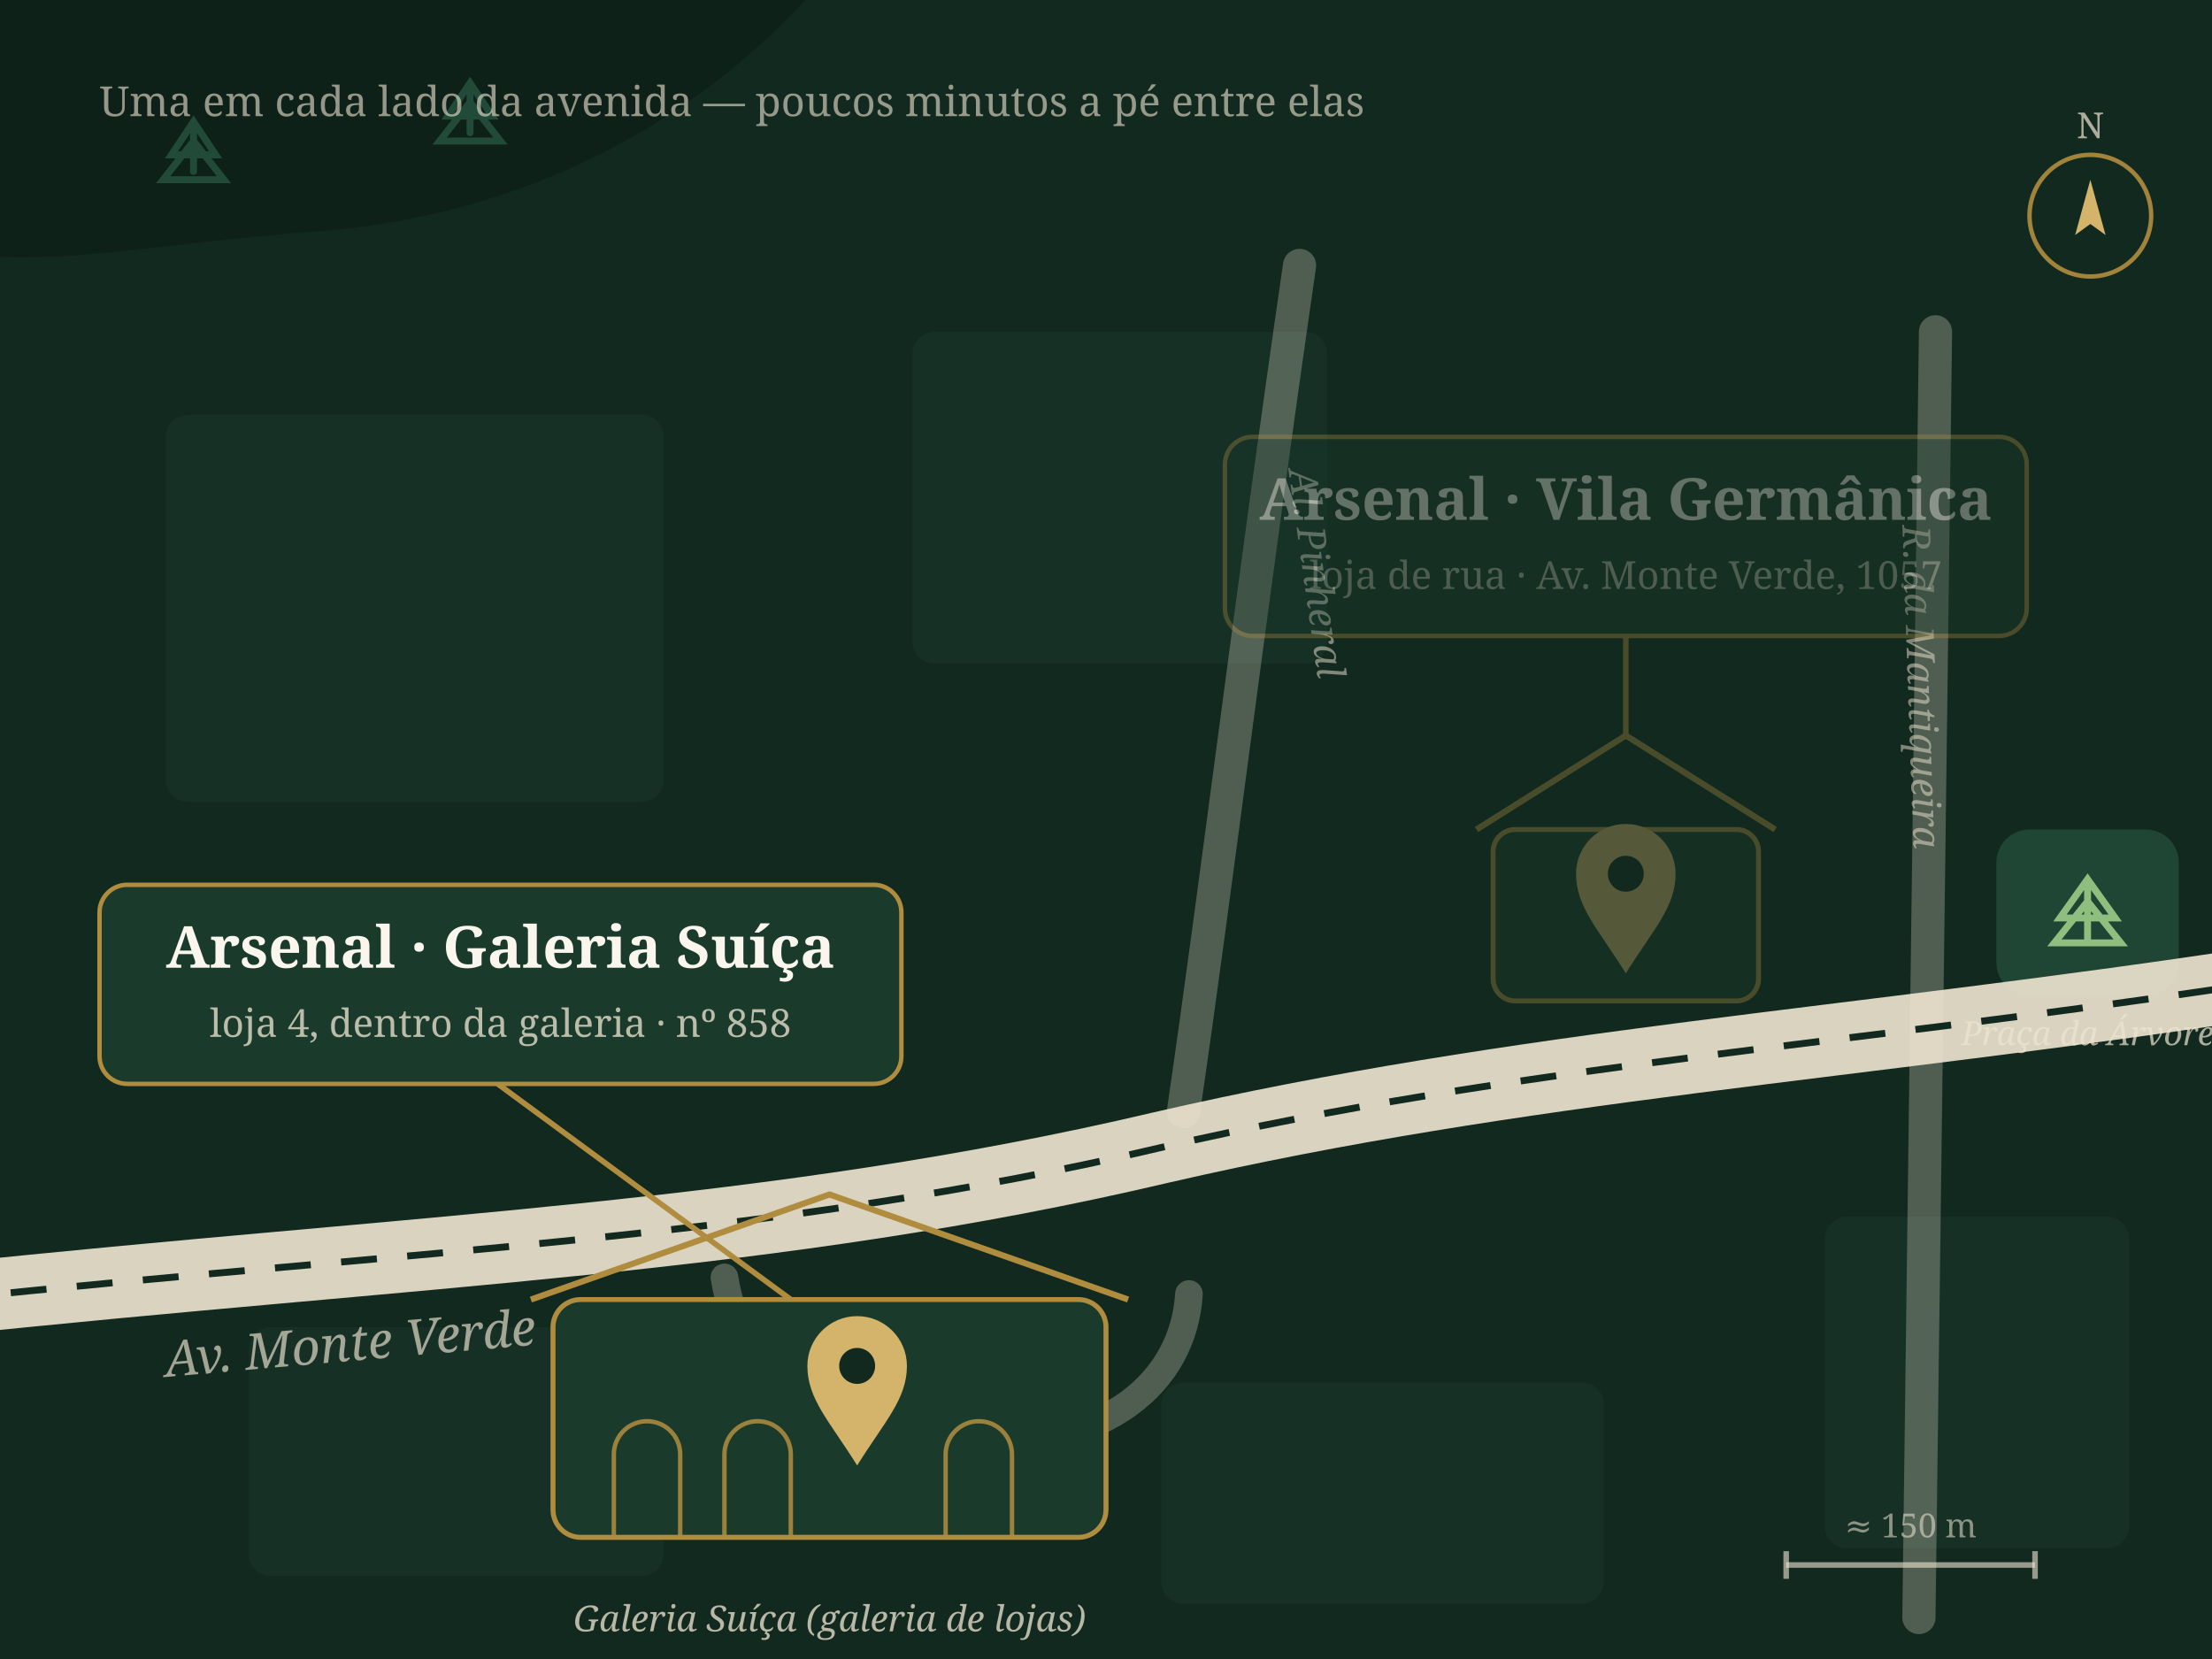
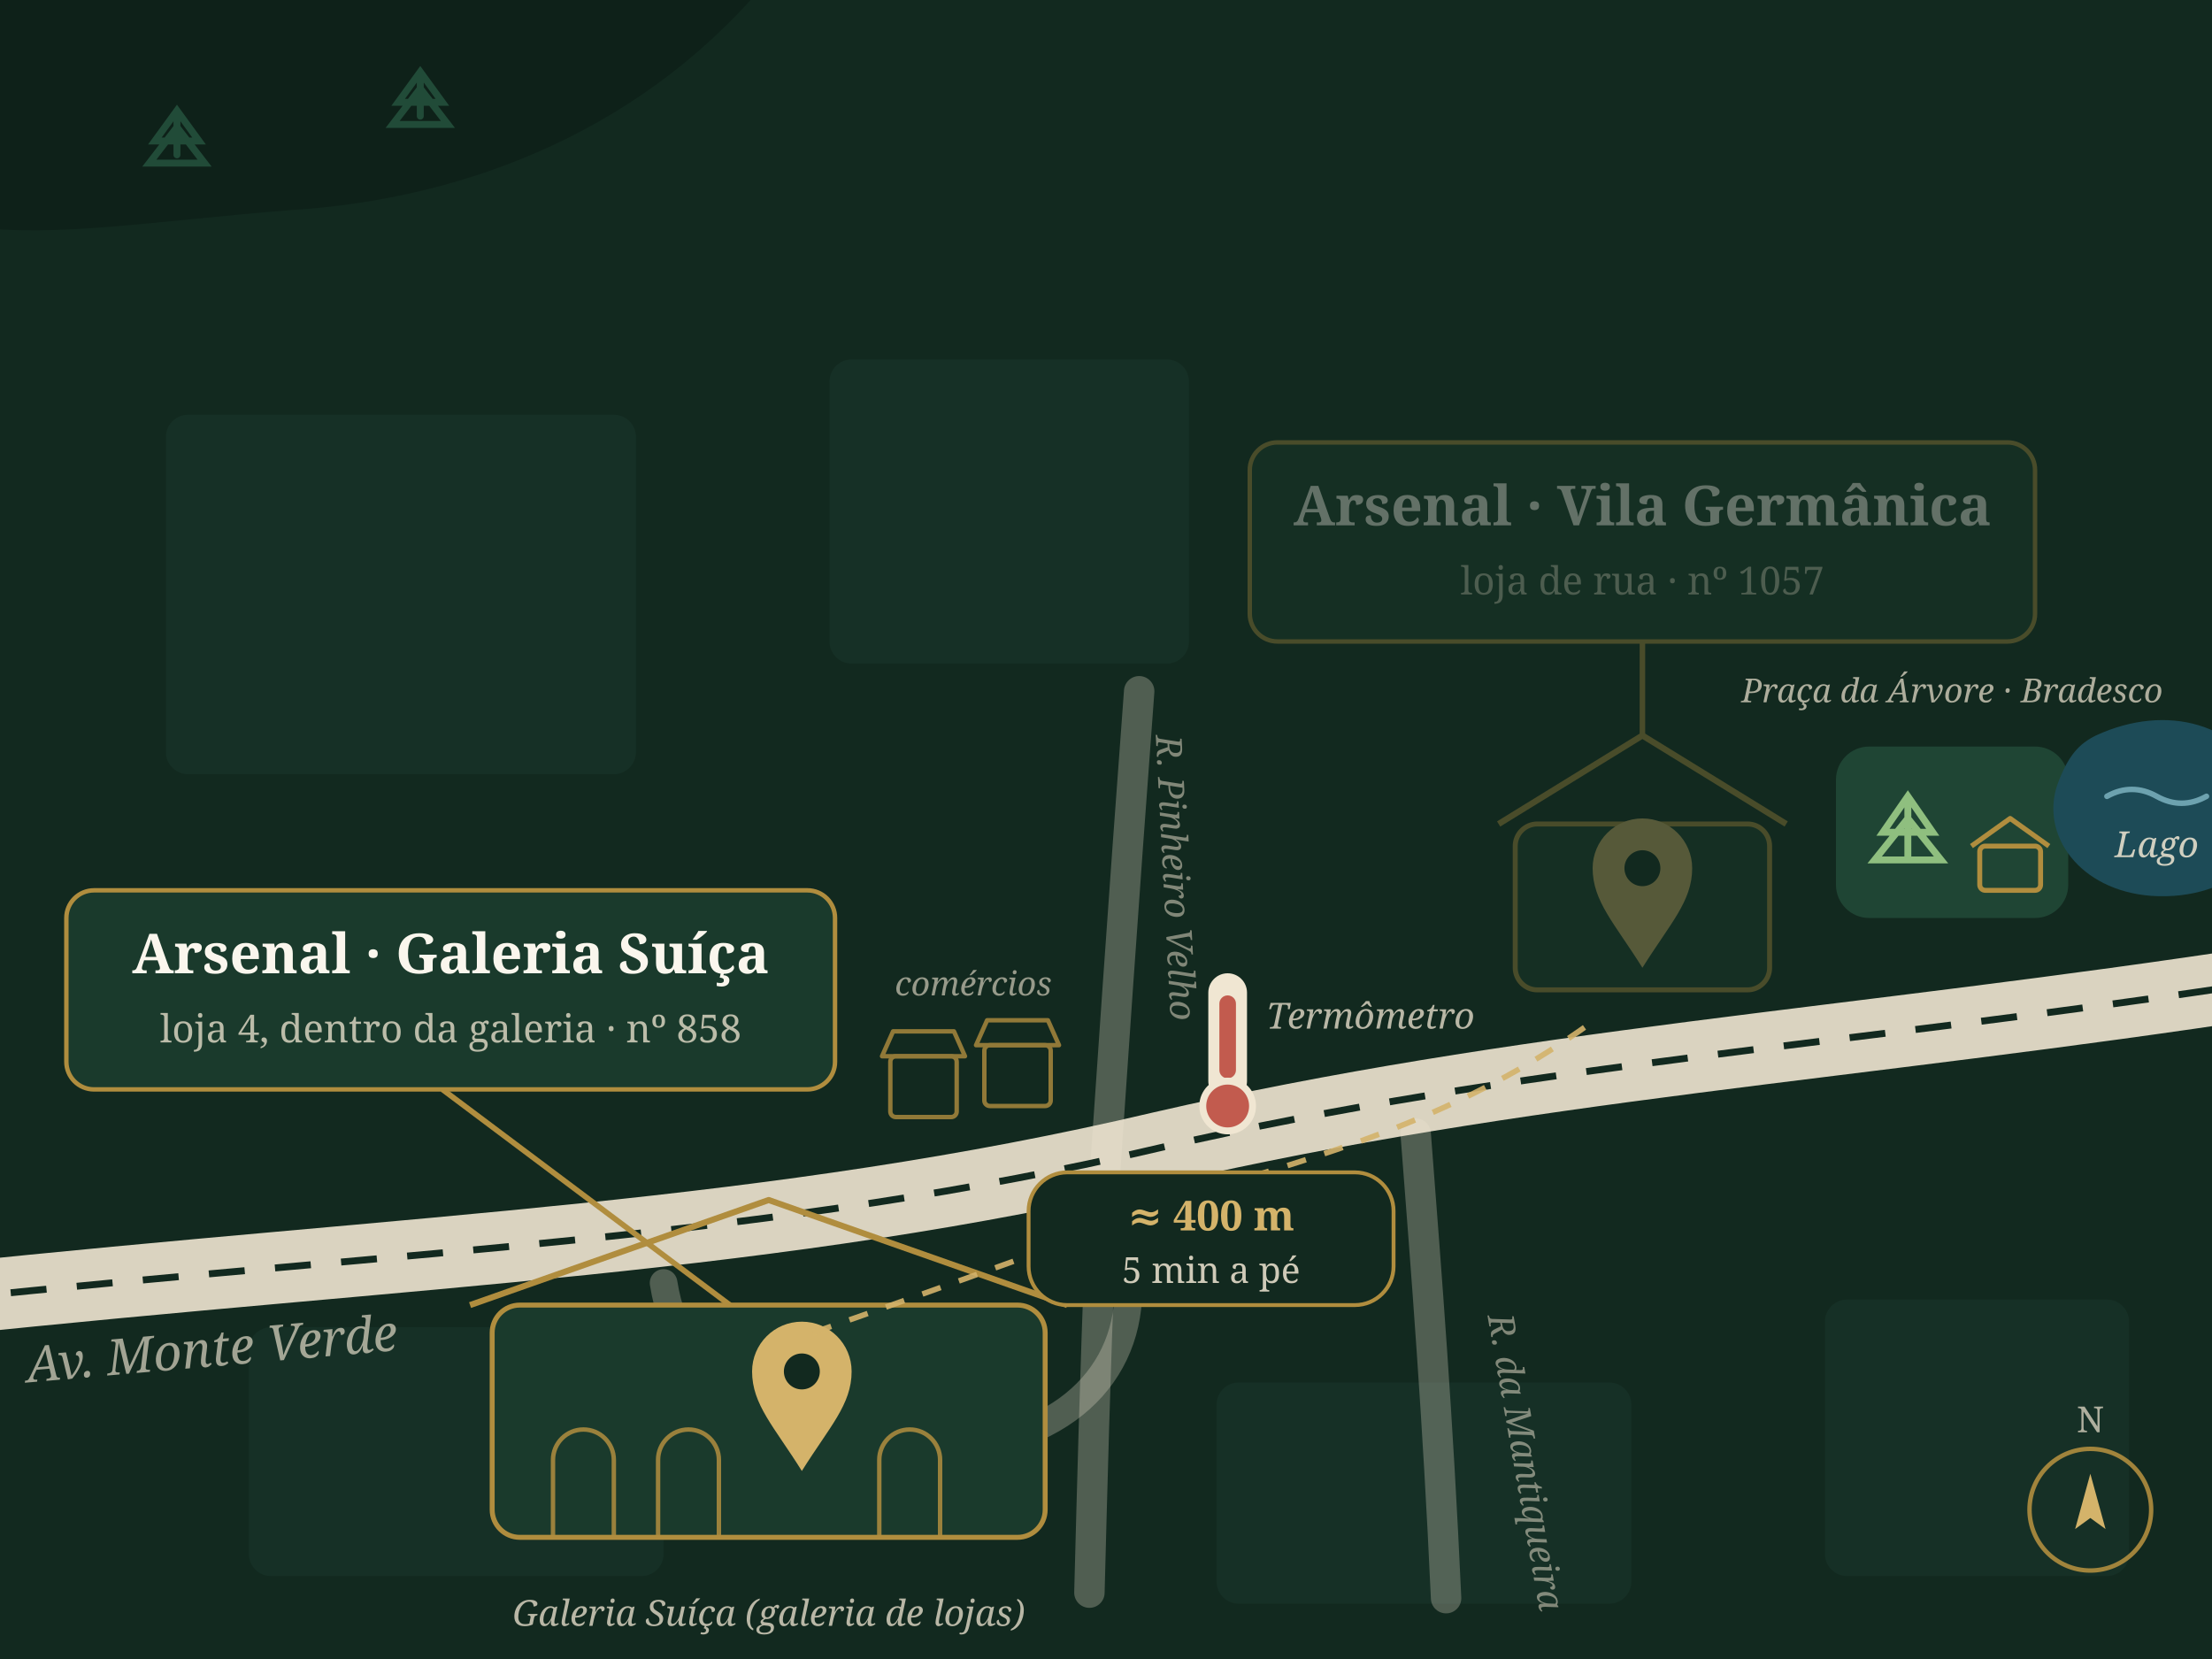
- <svg xmlns="http://www.w3.org/2000/svg" viewBox="0 0 800 600" role="img" aria-label="Mapa ilustrado: a loja do Arsenal na Galeria Suíça fica dentro da galeria de lojas, no lado sul da avenida principal">
+ <svg xmlns="http://www.w3.org/2000/svg" viewBox="0 0 800 600" role="img" aria-label="Mapa com a localização do Arsenal na Galeria Suíça, dentro da galeria no lado sul da avenida principal de Monte Verde, perto do Termômetro Oficial e a cerca de 400 metros (5 minutos a pé) da unidade Vila Germânica">
  <rect width="800" height="600" fill="#12291F" />
-   <path d="M-10 -10 H300 C 250 50 180 80 110 84 C 60 88 20 96 -10 92 Z" fill="#0E2119" />
+   <path d="M-10 -10 H280 C 235 46 170 72 105 76 C 55 80 20 86 -10 82 Z" fill="#0E2119" />
  <g stroke="#24503C" stroke-width="2.5" fill="none" stroke-linecap="round" opacity="0.9">
-     <path d="M70 44 l0 18 M70 44 l-8 12 h16 z M70 51 l-11 14 h22 z" />
-     <path d="M170 30 l0 18 M170 30 l-8 12 h16 z M170 37 l-11 14 h22 z" />
+     <path d="M64 40 l0 16 M64 40 l-8 11 h16 z M64 46 l-10 13 h20 z" />
+     <path d="M152 26 l0 16 M152 26 l-8 11 h16 z M152 32 l-10 13 h20 z" />
  </g>
  <g fill="#163026">
-     <rect x="330" y="120" width="150" height="120" rx="8" />
-     <rect x="60" y="150" width="180" height="140" rx="8" />
+     <rect x="60" y="150" width="170" height="130" rx="8" />
+     <rect x="300" y="130" width="130" height="110" rx="8" />
    <rect x="90" y="480" width="150" height="90" rx="8" />
-     <rect x="420" y="500" width="160" height="80" rx="8" />
-     <rect x="660" y="440" width="110" height="120" rx="8" />
+     <rect x="440" y="500" width="150" height="80" rx="8" />
+     <rect x="660" y="470" width="110" height="100" rx="8" />
  </g>
-   <g stroke="#F0E6D2" stroke-opacity="0.28" stroke-width="12" stroke-linecap="round" fill="none">
-     <path d="M470 96 C 452 220 440 320 428 402" />
-     <path d="M700 120 L 694 585" />
+   <g stroke="#F0E6D2" stroke-opacity="0.28" stroke-width="11" stroke-linecap="round" fill="none">
+     <path d="M412 250 C 406 330 402 390 398 448 C 396 498 395 538 394 576" />
+     <path d="M512 410 C 516 462 520 512 523 578" />
  </g>
-   <g fill="#F0E6D2" fill-opacity="0.5" font-family="Georgia, serif" font-size="14" font-style="italic">
-     <text transform="translate(466 170) rotate(82)">Al. Pinheral</text>
-     <text transform="translate(688 190) rotate(88)">R. da Mantiqueira</text>
+   <g fill="#F0E6D2" fill-opacity="0.5" font-family="Georgia, serif" font-size="13" font-style="italic">
+     <text transform="translate(418 266) rotate(87)">R. Pinheiro Velho</text>
+     <text transform="translate(538 476) rotate(80)">R. da Mantiqueira</text>
  </g>
  <g>
-     <rect x="722" y="300" width="66" height="60" rx="12" fill="#1F4534" />
+     <rect x="664" y="270" width="84" height="62" rx="12" fill="#1F4534" />
    <g stroke="#8FBF7F" stroke-width="2.5" fill="none" stroke-linecap="round">
-       <path d="M755 318 l0 22 M755 318 l-10 14 h20 z M755 326 l-12 15 h24 z" />
+       <path d="M690 288 l0 22 M690 288 l-9 13 h18 z M690 296 l-12 15 h24 z" />
    </g>
-     <text x="755" y="378" text-anchor="middle" fill="#F0E6D2" fill-opacity="0.7" font-family="Georgia, serif" font-size="12" font-style="italic">Praça da Árvore</text>
+     <g stroke="#B08D3E" stroke-width="1.8" fill="none" stroke-linejoin="round">
+       <rect x="716" y="306" width="22" height="16" rx="2" />
+       <path d="M713 306 L727 296 L741 306" />
+     </g>
+     <text x="706" y="254" text-anchor="middle" fill="#F0E6D2" fill-opacity="0.7" font-family="Georgia, serif" font-size="12" font-style="italic">Praça da Árvore · Bradesco</text>
+   </g>
+   <g>
+     <path d="M758 266 C 784 254 810 262 820 284 C 828 306 808 326 778 324 C 752 322 738 302 744 284 C 748 273 752 269 758 266 Z" fill="#1D4B57" />
+     <path d="M762 288 q9 -5 18 0 t18 0" stroke="#8FC7D4" stroke-width="2" fill="none" stroke-linecap="round" opacity="0.7" />
+     <text x="780" y="310" text-anchor="middle" fill="#F0E6D2" fill-opacity="0.85" font-family="Georgia, serif" font-size="13" font-style="italic">Lago</text>
  </g>
  <path d="M-20 470 C 150 452 280 448 420 415 C 550 385 670 378 820 355" stroke="#F0E6D2" stroke-opacity="0.9" stroke-width="26" fill="none" stroke-linecap="round" />
  <path d="M-20 470 C 150 452 280 448 420 415 C 550 385 670 378 820 355" stroke="#12291F" stroke-width="2.5" fill="none" stroke-dasharray="13 11" />
-   <text transform="translate(60 498) rotate(-5)" fill="#F0E6D2" fill-opacity="0.65" font-family="Georgia, serif" font-size="18" font-style="italic">Av. Monte Verde</text>
-   <path d="M262 462 C 268 500 300 520 350 522 C 400 524 428 500 430 468" stroke="#F0E6D2" stroke-opacity="0.28" stroke-width="10" fill="none" stroke-linecap="round" />
+   <text transform="translate(10 500) rotate(-5)" fill="#F0E6D2" fill-opacity="0.65" font-family="Georgia, serif" font-size="18" font-style="italic">Av. Monte Verde</text>
+   <g stroke="#B08D3E" stroke-width="1.6" fill="none" stroke-linejoin="round" opacity="0.8">
+     <rect x="322" y="382" width="24" height="22" rx="2" />
+     <path d="M319 382 h30 l-4 -9 h-22 z" />
+     <rect x="356" y="378" width="24" height="22" rx="2" />
+     <path d="M353 378 h30 l-4 -9 h-22 z" />
+   </g>
+   <text x="352" y="360" text-anchor="middle" fill="#F0E6D2" fill-opacity="0.6" font-family="Georgia, serif" font-size="12" font-style="italic">comércios</text>
  <g>
-     <rect x="200" y="470" width="200" height="86" rx="10" fill="#1A3A2C" stroke="#B08D3E" stroke-width="1.8" />
-     <path d="M192 470 L300 432 L408 470" fill="none" stroke="#B08D3E" stroke-width="2.2" stroke-linejoin="round" />
+     <rect x="437" y="352" width="14" height="46" rx="7" fill="#F0E6D2" />
+     <rect x="441" y="360" width="6" height="30" rx="3" fill="#C25B4E" />
+     <circle cx="444" cy="400" r="9" fill="#C25B4E" stroke="#F0E6D2" stroke-width="2.5" />
+     <text x="458" y="372" text-anchor="start" fill="#F0E6D2" fill-opacity="0.75" font-family="Georgia, serif" font-size="13" font-style="italic">Termômetro</text>
+   </g>
+   <path d="M240 464 C 246 502 278 522 328 524 C 378 526 406 502 408 470" stroke="#F0E6D2" stroke-opacity="0.28" stroke-width="10" fill="none" stroke-linecap="round" />
+   <g>
+     <rect x="178" y="472" width="200" height="84" rx="10" fill="#1A3A2C" stroke="#B08D3E" stroke-width="1.8" />
+     <path d="M170 472 L278 434 L386 472" fill="none" stroke="#B08D3E" stroke-width="2.2" stroke-linejoin="round" />
    <g stroke="#B08D3E" stroke-width="1.6" fill="none" opacity="0.85">
-       <path d="M222 556 v-30 a12 12 0 0 1 24 0 v30" />
-       <path d="M262 556 v-30 a12 12 0 0 1 24 0 v30" />
-       <path d="M342 556 v-30 a12 12 0 0 1 24 0 v30" />
+       <path d="M200 556 v-28 a11 11 0 0 1 22 0 v28" />
+       <path d="M238 556 v-28 a11 11 0 0 1 22 0 v28" />
+       <path d="M318 556 v-28 a11 11 0 0 1 22 0 v28" />
    </g>
-     <text x="300" y="590" text-anchor="middle" fill="#F0E6D2" fill-opacity="0.75" font-family="Georgia, serif" font-size="13" font-style="italic">Galeria Suíça (galeria de lojas)</text>
-     <path d="M310 530 C 300 514 292 506 292 494 a18 18 0 1 1 36 0 c0 12 -8 20 -18 36 Z" fill="#D4B36A" />
-     <circle cx="310" cy="494" r="6.5" fill="#12291F" />
-     <line x1="180" y1="392" x2="286" y2="470" stroke="#B08D3E" stroke-width="2" />
-     <rect x="36" y="320" width="290" height="72" rx="10" fill="#1A3A2C" stroke="#B08D3E" stroke-width="1.6" />
-     <text x="181" y="350" text-anchor="middle" fill="#FAF6ED" font-family="Georgia, serif" font-size="21" font-weight="bold">Arsenal · Galeria Suíça</text>
-     <text x="181" y="375" text-anchor="middle" fill="#F0E6D2" fill-opacity="0.75" font-family="Georgia, serif" font-size="14">loja 4, dentro da galeria · nº 858</text>
+     <text x="278" y="588" text-anchor="middle" fill="#F0E6D2" fill-opacity="0.75" font-family="Georgia, serif" font-size="13" font-style="italic">Galeria Suíça (galeria de lojas)</text>
+     <path d="M290 532 C 280 516 272 508 272 496 a18 18 0 1 1 36 0 c0 12 -8 20 -18 36 Z" fill="#D4B36A" />
+     <circle cx="290" cy="496" r="6.5" fill="#12291F" />
+     <line x1="160" y1="394" x2="264" y2="472" stroke="#B08D3E" stroke-width="2" />
+     <rect x="24" y="322" width="278" height="72" rx="10" fill="#1A3A2C" stroke="#B08D3E" stroke-width="1.6" />
+     <text x="163" y="352" text-anchor="middle" fill="#FAF6ED" font-family="Georgia, serif" font-size="20" font-weight="bold">Arsenal · Galeria Suíça</text>
+     <text x="163" y="377" text-anchor="middle" fill="#F0E6D2" fill-opacity="0.75" font-family="Georgia, serif" font-size="14">loja 4, dentro da galeria · nº 858</text>
  </g>
  <g opacity="0.35">
-     <rect x="540" y="300" width="96" height="62" rx="8" fill="#1A3A2C" stroke="#B08D3E" stroke-width="1.8" />
-     <path d="M534 300 L588 266 L642 300" fill="none" stroke="#B08D3E" stroke-width="2.2" stroke-linejoin="round" />
-     <path d="M588 352 C 578 336 570 328 570 316 a18 18 0 1 1 36 0 c0 12 -8 20 -18 36 Z" fill="#D4B36A" />
-     <circle cx="588" cy="316" r="6.5" fill="#12291F" />
-     <line x1="588" y1="266" x2="588" y2="230" stroke="#B08D3E" stroke-width="2" />
-     <rect x="443" y="158" width="290" height="72" rx="10" fill="#1A3A2C" stroke="#B08D3E" stroke-width="1.6" />
-     <text x="588" y="188" text-anchor="middle" fill="#FAF6ED" font-family="Georgia, serif" font-size="21" font-weight="bold">Arsenal · Vila Germânica</text>
-     <text x="588" y="213" text-anchor="middle" fill="#F0E6D2" fill-opacity="0.75" font-family="Georgia, serif" font-size="14">loja de rua · Av. Monte Verde, 1057</text>
+     <rect x="548" y="298" width="92" height="60" rx="8" fill="#1A3A2C" stroke="#B08D3E" stroke-width="1.8" />
+     <path d="M542 298 L594 266 L646 298" fill="none" stroke="#B08D3E" stroke-width="2.2" stroke-linejoin="round" />
+     <path d="M594 350 C 584 334 576 326 576 314 a18 18 0 1 1 36 0 c0 12 -8 20 -18 36 Z" fill="#D4B36A" />
+     <circle cx="594" cy="314" r="6.5" fill="#12291F" />
+     <line x1="594" y1="266" x2="594" y2="232" stroke="#B08D3E" stroke-width="2" />
+     <rect x="452" y="160" width="284" height="72" rx="10" fill="#1A3A2C" stroke="#B08D3E" stroke-width="1.6" />
+     <text x="594" y="190" text-anchor="middle" fill="#FAF6ED" font-family="Georgia, serif" font-size="20" font-weight="bold">Arsenal · Vila Germânica</text>
+     <text x="594" y="215" text-anchor="middle" fill="#F0E6D2" fill-opacity="0.75" font-family="Georgia, serif" font-size="14">loja de rua · nº 1057</text>
  </g>
-   <text x="36" y="42" fill="#F0E6D2" fill-opacity="0.6" font-family="Georgia, serif" font-size="15">Uma em cada lado da avenida — poucos minutos a pé entre elas</text>
-   <g transform="translate(646 566)">
-     <line x1="0" y1="0" x2="90" y2="0" stroke="#F0E6D2" stroke-opacity="0.6" stroke-width="2" />
-     <line x1="0" y1="-5" x2="0" y2="5" stroke="#F0E6D2" stroke-opacity="0.6" stroke-width="2" />
-     <line x1="90" y1="-5" x2="90" y2="5" stroke="#F0E6D2" stroke-opacity="0.6" stroke-width="2" />
-     <text x="45" y="-10" text-anchor="middle" fill="#F0E6D2" fill-opacity="0.55" font-family="Georgia, serif" font-size="12">≈ 150 m</text>
+   <g>
+     <path d="M294 482 C 340 466 400 444 444 428 C 500 412 540 396 578 368" stroke="#D4B36A" stroke-width="2" fill="none" stroke-dasharray="7 7" opacity="0.9" />
+     <rect x="372" y="424" width="132" height="48" rx="14" fill="#12291F" stroke="#B08D3E" stroke-width="1.4" />
+     <text x="438" y="445" text-anchor="middle" fill="#D4B36A" font-family="Georgia, serif" font-size="15" font-weight="bold">≈ 400 m</text>
+     <text x="438" y="464" text-anchor="middle" fill="#F0E6D2" fill-opacity="0.85" font-family="Georgia, serif" font-size="13">5 min a pé</text>
  </g>
-   <g transform="translate(756 78)">
+   <g transform="translate(756 546)">
    <circle r="22" fill="none" stroke="#B08D3E" stroke-width="1.6" opacity="0.9" />
    <path d="M0 -13 L5.5 7 L0 3 L-5.5 7 Z" fill="#D4B36A" />
    <text y="-28" text-anchor="middle" fill="#F0E6D2" fill-opacity="0.7" font-family="Georgia, serif" font-size="13">N</text>
  </g>
</svg>
